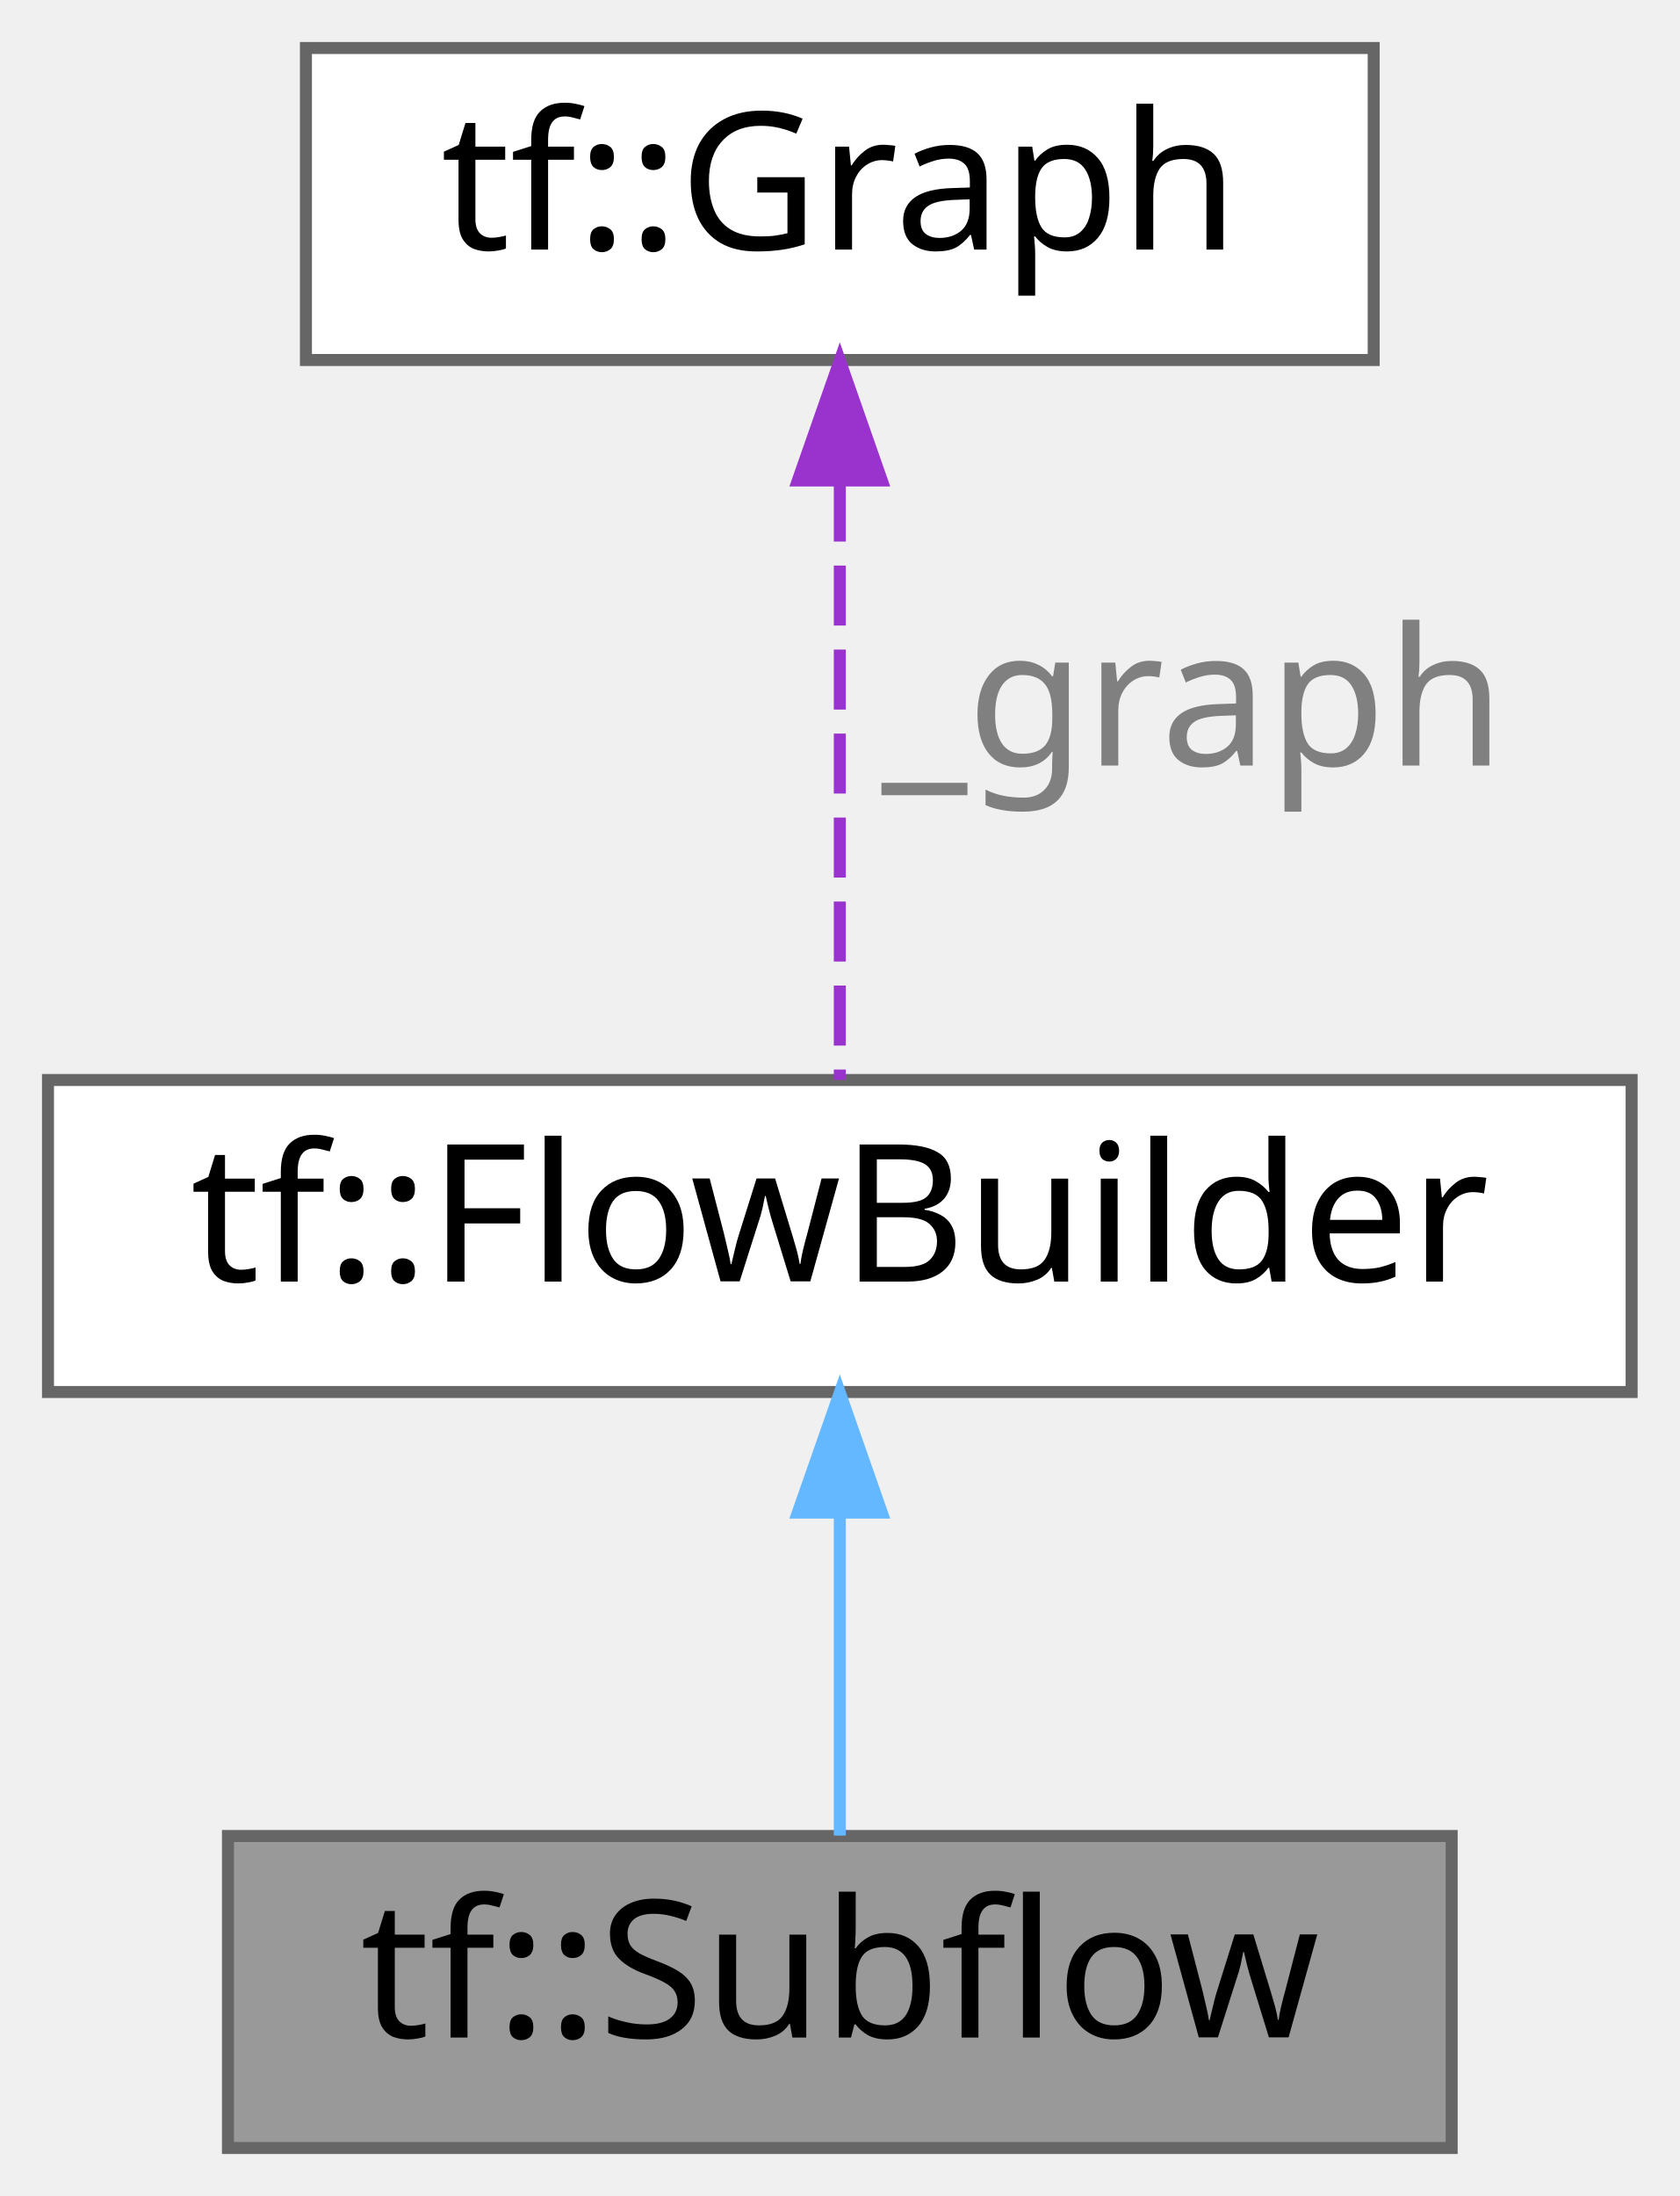
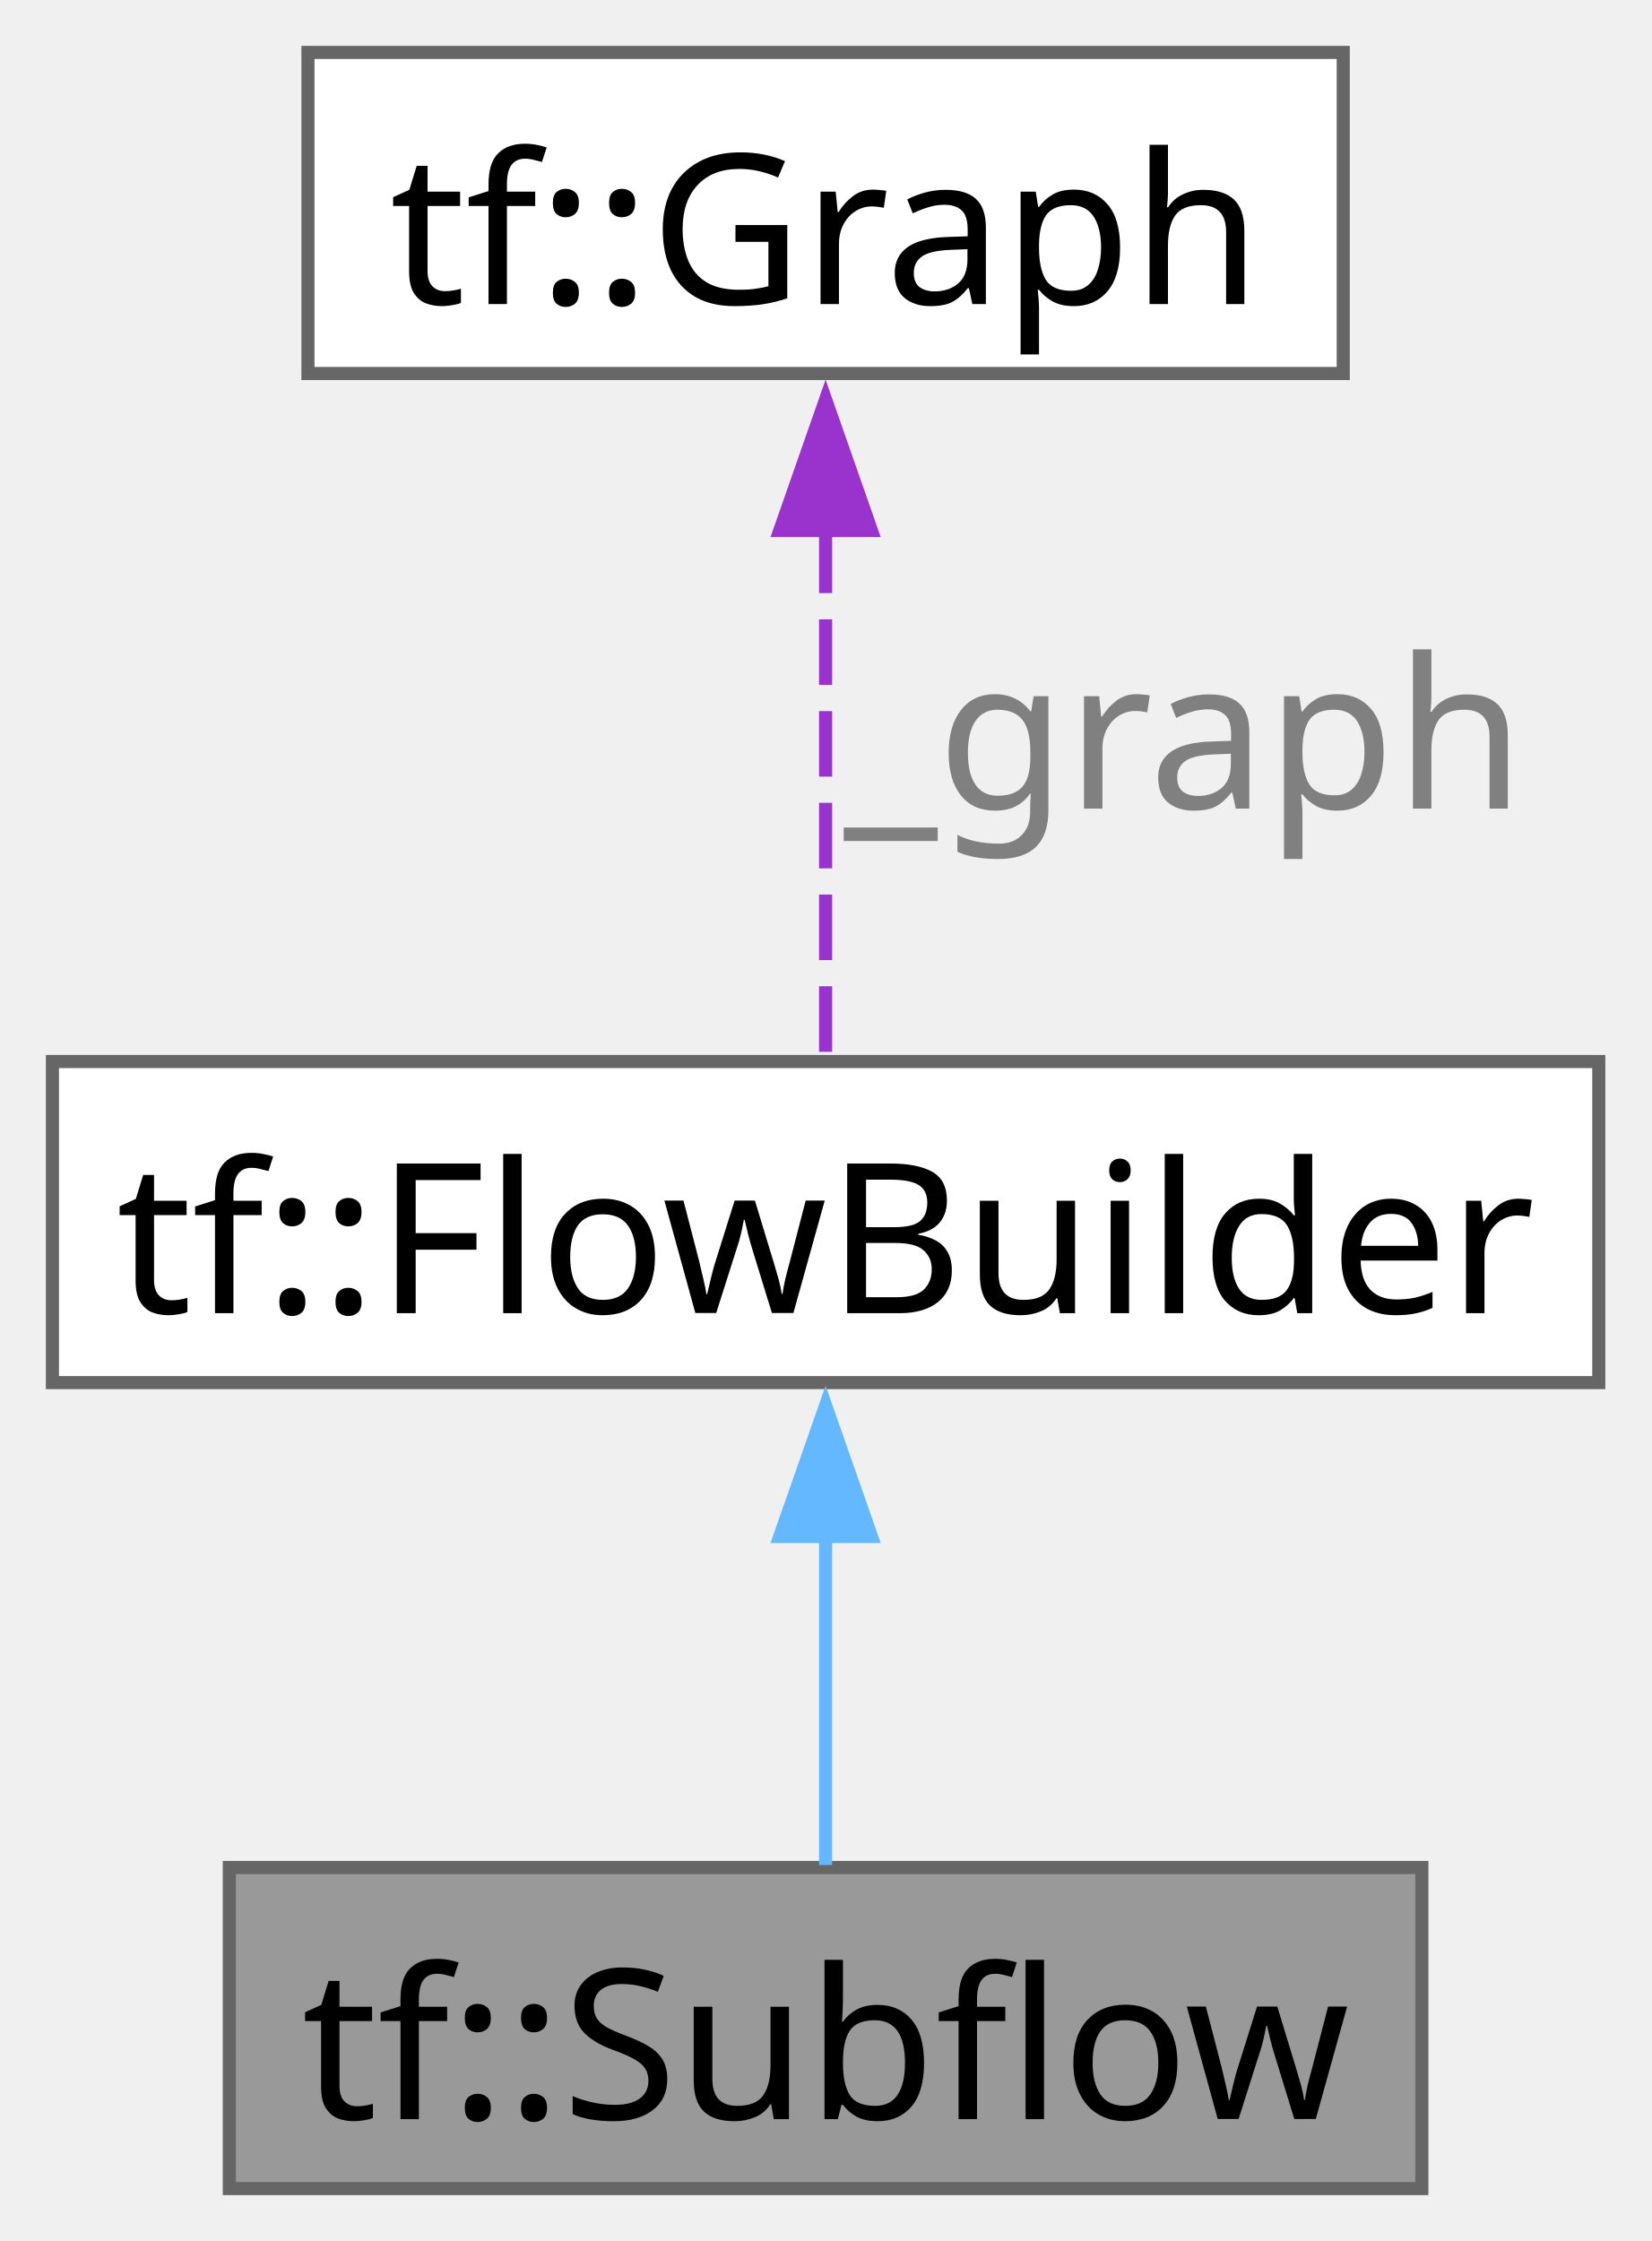
- <svg xmlns="http://www.w3.org/2000/svg" xmlns:xlink="http://www.w3.org/1999/xlink" width="140pt" height="183pt" viewBox="0.00 0.00 140.00 183.00">
-   <g id="graph0" class="graph" transform="scale(1 1) rotate(0) translate(4 179)">
+ <svg xmlns="http://www.w3.org/2000/svg" xmlns:xlink="http://www.w3.org/1999/xlink" width="126pt" height="171pt" viewBox="0.00 0.00 126.00 171.00">
+   <g id="graph0" class="graph" transform="scale(1 1) rotate(0) translate(4 167)">
    <g id="Node000001" class="node">
      <g id="a_Node000001">
        <a xlink:title="class to construct a subflow graph from the execution of a dynamic task">
-           <polygon fill="#999999" stroke="#666666" points="117,-26 15,-26 15,0 117,0 117,-26" />
-           <text text-anchor="middle" x="66" y="-9.2" font-family="SourceSansPro" font-size="16.00">tf::Subflow</text>
+           <polygon fill="#999999" stroke="#666666" points="104.5,-24.5 13.5,-24.5 13.5,0 104.5,0 104.5,-24.5" />
+           <text text-anchor="middle" x="59" y="-5.3" font-family="SourceSansPro" font-size="16.00">tf::Subflow</text>
        </a>
      </g>
    </g>
    <g id="Node000002" class="node">
      <g id="a_Node000002">
        <a xlink:href="classtf_1_1FlowBuilder.html" target="_top" xlink:title="class to build a task dependency graph">
-           <polygon fill="white" stroke="#666666" points="132,-89 0,-89 0,-63 132,-63 132,-89" />
-           <text text-anchor="middle" x="66" y="-72.2" font-family="SourceSansPro" font-size="16.00">tf::FlowBuilder</text>
+           <polygon fill="white" stroke="#666666" points="118,-86 0,-86 0,-61.5 118,-61.5 118,-86" />
+           <text text-anchor="middle" x="59" y="-66.8" font-family="SourceSansPro" font-size="16.00">tf::FlowBuilder</text>
        </a>
      </g>
    </g>
    <g id="edge1_Node000001_Node000002" class="edge">
      <g id="a_edge1_Node000001_Node000002">
        <a xlink:title=" ">
-           <path fill="none" stroke="#63b8ff" d="M66,-52.69C66,-43.68 66,-33.62 66,-26.03" />
-           <polygon fill="#63b8ff" stroke="#63b8ff" points="62.5,-52.95 66,-62.95 69.5,-52.95 62.5,-52.95" />
+           <path fill="none" stroke="#63b8ff" d="M59,-49.94C59,-41.31 59,-31.84 59,-24.69" />
+           <polygon fill="#63b8ff" stroke="#63b8ff" points="55.5,-49.76 59,-59.76 62.5,-49.76 55.5,-49.76" />
        </a>
      </g>
    </g>
    <g id="Node000003" class="node">
      <g id="a_Node000003">
        <a xlink:href="classtf_1_1Graph.html" target="_top" xlink:title="class to create a graph object">
-           <polygon fill="white" stroke="#666666" points="110.5,-175 21.5,-175 21.5,-149 110.5,-149 110.5,-175" />
-           <text text-anchor="middle" x="66" y="-158.2" font-family="SourceSansPro" font-size="16.00">tf::Graph</text>
+           <polygon fill="white" stroke="#666666" points="98.5,-163 19.5,-163 19.5,-138.5 98.5,-138.5 98.5,-163" />
+           <text text-anchor="middle" x="59" y="-143.8" font-family="SourceSansPro" font-size="16.00">tf::Graph</text>
        </a>
      </g>
    </g>
    <g id="edge2_Node000002_Node000003" class="edge">
      <g id="a_edge2_Node000002_Node000003">
        <a xlink:title=" ">
-           <path fill="none" stroke="#9a32cd" stroke-dasharray="5,2" d="M66,-138.87C66,-122.91 66,-101.98 66,-89.01" />
-           <polygon fill="#9a32cd" stroke="#9a32cd" points="62.5,-138.96 66,-148.96 69.5,-138.96 62.5,-138.96" />
+           <path fill="none" stroke="#9a32cd" stroke-dasharray="5,2" d="M59,-126.74C59,-113.28 59,-96.88 59,-86.14" />
+           <polygon fill="#9a32cd" stroke="#9a32cd" points="55.5,-126.52 59,-136.52 62.5,-126.52 55.5,-126.52" />
        </a>
      </g>
-       <text text-anchor="start" x="69.5" y="-115.2" font-family="SourceSansPro" font-size="16.00" fill="grey">_graph</text>
+       <text text-anchor="middle" x="86.38" y="-105.3" font-family="SourceSansPro" font-size="16.00" fill="grey"> _graph</text>
    </g>
  </g>
</svg>
